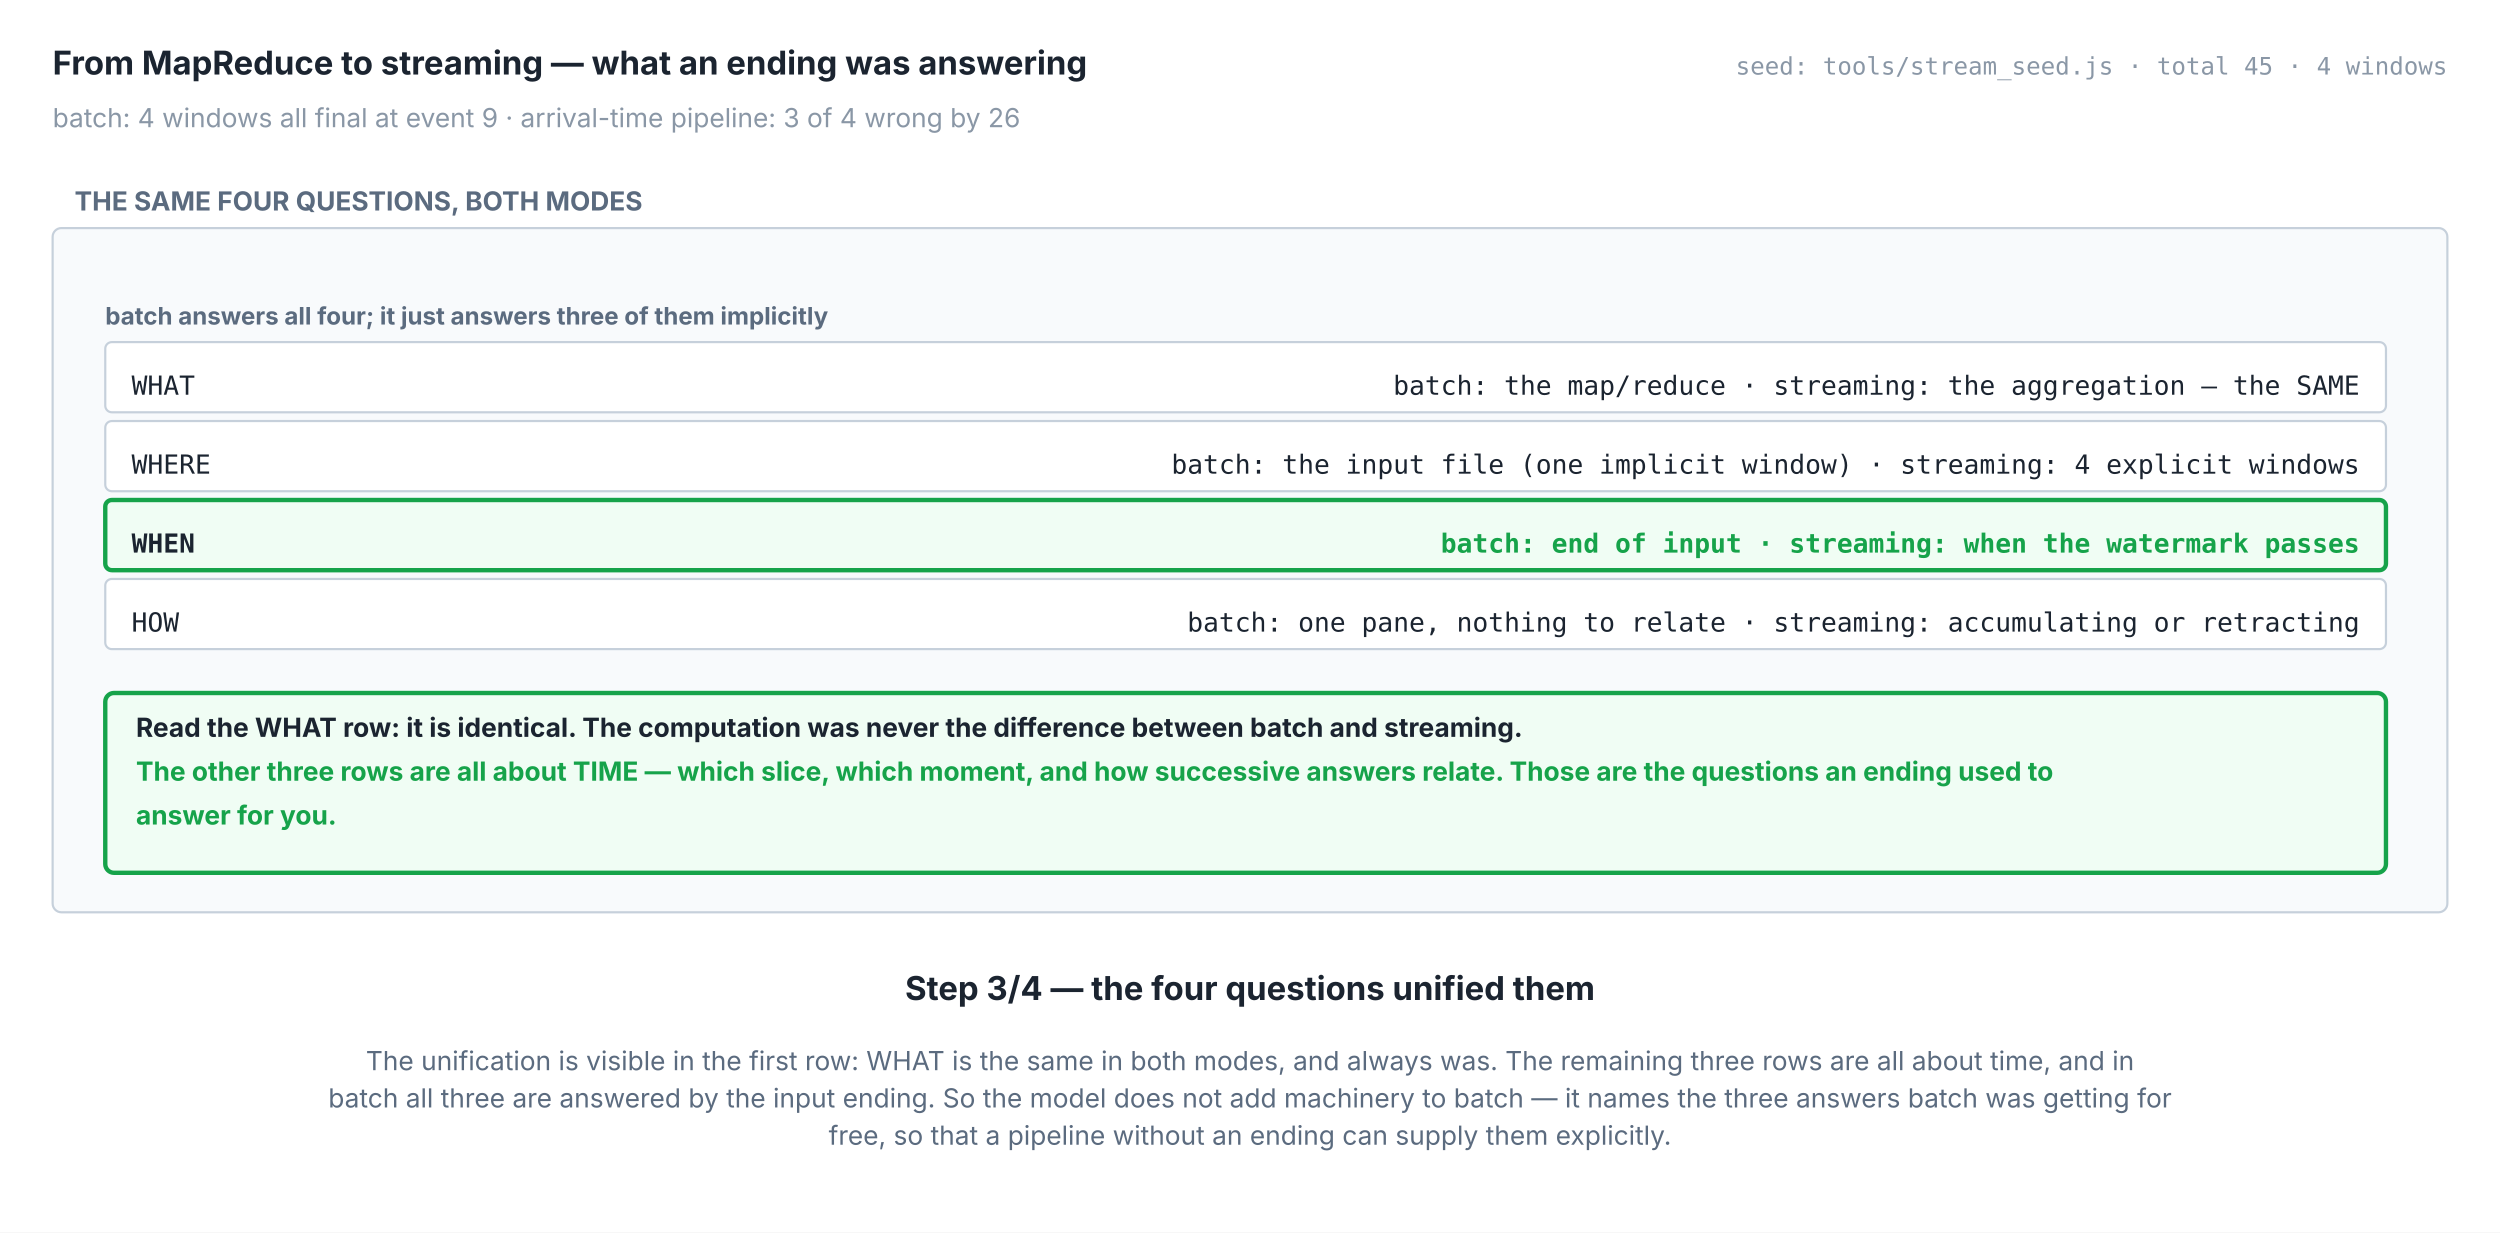
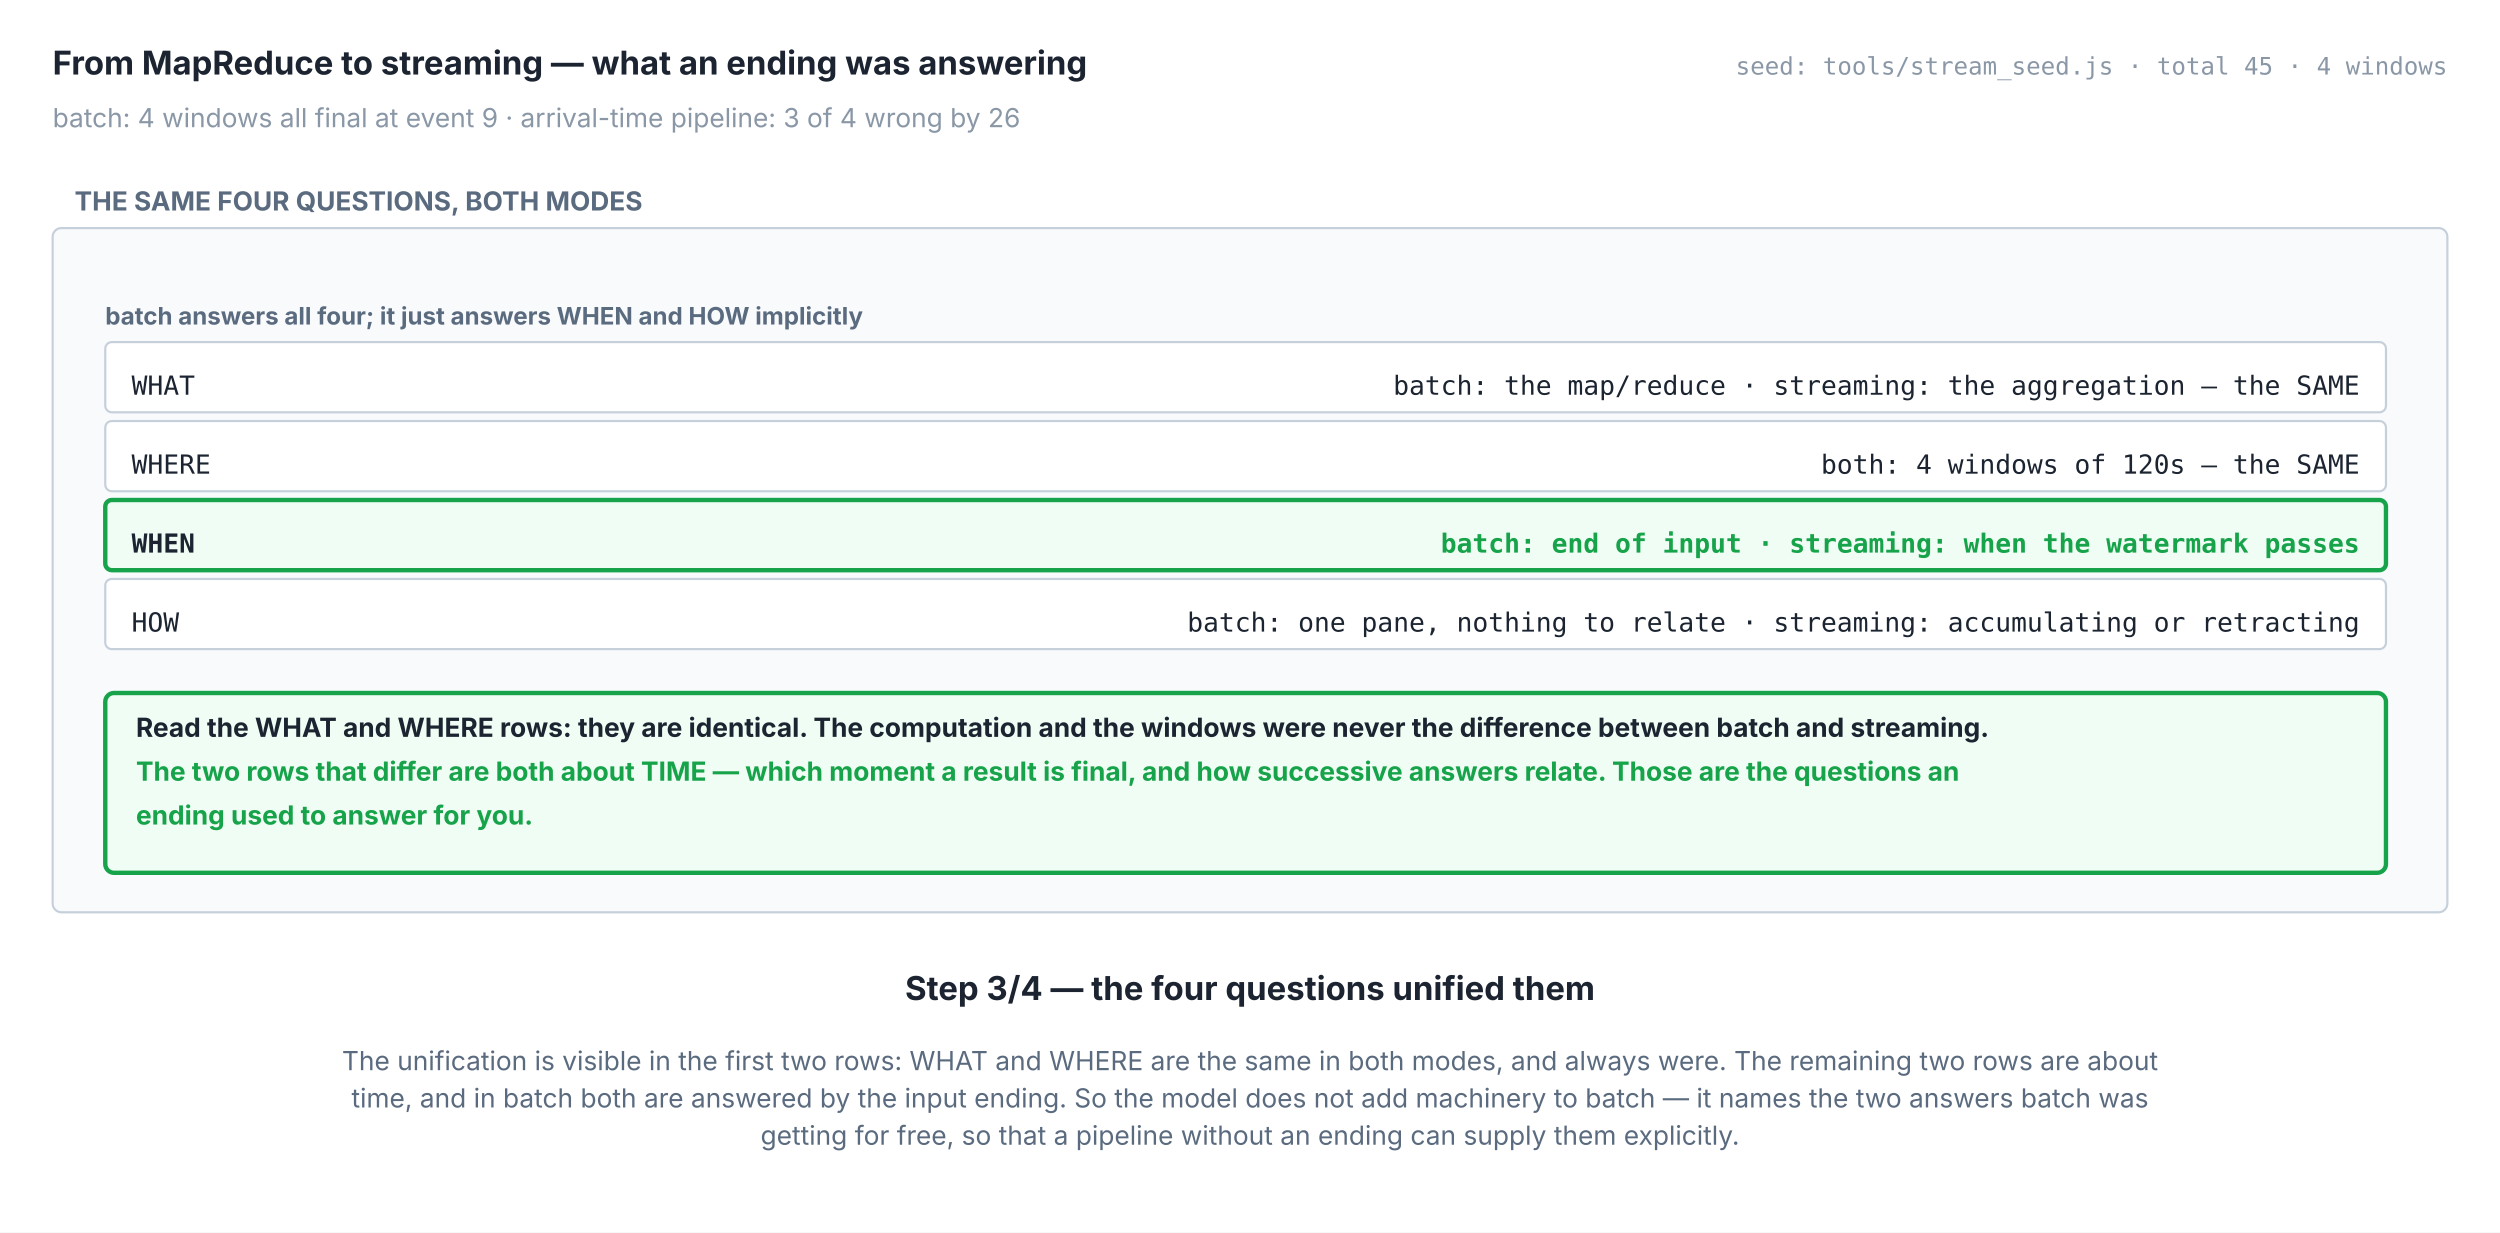
<svg xmlns="http://www.w3.org/2000/svg" viewBox="0 0 1140 562" width="1140" height="562" role="img" aria-label="the four questions unified them">
  <rect width="1140" height="562" fill="#ffffff" />
  <text x="24" y="34" font-family="system-ui,-apple-system,Segoe UI,sans-serif" font-size="15" font-weight="700" fill="#1b2430" text-anchor="start">From MapReduce to streaming — what an ending was answering</text>
  <text x="24" y="58" font-family="system-ui,-apple-system,Segoe UI,sans-serif" font-size="12" font-weight="400" fill="#8a97a6" text-anchor="start">batch: 4 windows all final at event 9 · arrival-time pipeline: 3 of 4 wrong by 26</text>
  <text x="1116" y="34" font-family="ui-monospace,SFMono-Regular,Menlo,Consolas,monospace" font-size="11" font-weight="400" fill="#8a97a6" text-anchor="end">seed: tools/stream_seed.js · total 45 · 4 windows</text>
  <rect x="24" y="104" width="1092" height="312" rx="4" fill="#f8fafc" stroke="#c6d0db" stroke-width="1" />
  <text x="34" y="96" font-family="system-ui,-apple-system,Segoe UI,sans-serif" font-size="12" font-weight="700" fill="#5b6b7f" text-anchor="start">THE SAME FOUR QUESTIONS, BOTH MODES</text>
-   <text x="48" y="148" font-family="system-ui,-apple-system,Segoe UI,sans-serif" font-size="11" font-weight="700" fill="#5b6b7f" text-anchor="start">batch answers all four; it just answers three of them implicitly</text>
+   <text x="48" y="148" font-family="system-ui,-apple-system,Segoe UI,sans-serif" font-size="11" font-weight="700" fill="#5b6b7f" text-anchor="start">batch answers all four; it just answers WHEN and HOW implicitly</text>
  <rect x="48" y="156" width="1040" height="32" rx="3" fill="#ffffff" stroke="#c6d0db" stroke-width="1" />
  <text x="60" y="180" font-family="ui-monospace,SFMono-Regular,Menlo,Consolas,monospace" font-size="12" font-weight="400" fill="#1b2430" text-anchor="start">WHAT</text>
  <text x="1076" y="180" font-family="ui-monospace,SFMono-Regular,Menlo,Consolas,monospace" font-size="12" font-weight="400" fill="#1b2430" text-anchor="end">batch: the map/reduce · streaming: the aggregation — the SAME</text>
  <rect x="48" y="192" width="1040" height="32" rx="3" fill="#ffffff" stroke="#c6d0db" stroke-width="1" />
  <text x="60" y="216" font-family="ui-monospace,SFMono-Regular,Menlo,Consolas,monospace" font-size="12" font-weight="400" fill="#1b2430" text-anchor="start">WHERE</text>
-   <text x="1076" y="216" font-family="ui-monospace,SFMono-Regular,Menlo,Consolas,monospace" font-size="12" font-weight="400" fill="#1b2430" text-anchor="end">batch: the input file (one implicit window) · streaming: 4 explicit windows</text>
+   <text x="1076" y="216" font-family="ui-monospace,SFMono-Regular,Menlo,Consolas,monospace" font-size="12" font-weight="400" fill="#1b2430" text-anchor="end">both: 4 windows of 120s — the SAME</text>
  <rect x="48" y="228" width="1040" height="32" rx="3" fill="#f0fdf4" stroke="#16a34a" stroke-width="2" />
  <text x="60" y="252" font-family="ui-monospace,SFMono-Regular,Menlo,Consolas,monospace" font-size="12" font-weight="700" fill="#1b2430" text-anchor="start">WHEN</text>
  <text x="1076" y="252" font-family="ui-monospace,SFMono-Regular,Menlo,Consolas,monospace" font-size="12" font-weight="700" fill="#16a34a" text-anchor="end">batch: end of input · streaming: when the watermark passes</text>
  <rect x="48" y="264" width="1040" height="32" rx="3" fill="#ffffff" stroke="#c6d0db" stroke-width="1" />
  <text x="60" y="288" font-family="ui-monospace,SFMono-Regular,Menlo,Consolas,monospace" font-size="12" font-weight="400" fill="#1b2430" text-anchor="start">HOW</text>
  <text x="1076" y="288" font-family="ui-monospace,SFMono-Regular,Menlo,Consolas,monospace" font-size="12" font-weight="400" fill="#1b2430" text-anchor="end">batch: one pane, nothing to relate · streaming: accumulating or retracting</text>
  <rect x="48" y="316" width="1040" height="82" rx="4" fill="#f0fdf4" stroke="#16a34a" stroke-width="2" />
-   <text x="62" y="336" font-family="system-ui,-apple-system,Segoe UI,sans-serif" font-size="12" font-weight="700" fill="#1b2430" text-anchor="start">Read the WHAT row: it is identical. The computation was never the difference between batch and streaming.</text>
-   <text x="62" y="356" font-family="system-ui,-apple-system,Segoe UI,sans-serif" font-size="12" font-weight="700" fill="#16a34a" text-anchor="start">The other three rows are all about TIME — which slice, which moment, and how successive answers relate. Those are the questions an ending used to</text>
-   <text x="62" y="376" font-family="system-ui,-apple-system,Segoe UI,sans-serif" font-size="12" font-weight="700" fill="#16a34a" text-anchor="start">answer for you.</text>
+   <text x="62" y="336" font-family="system-ui,-apple-system,Segoe UI,sans-serif" font-size="12" font-weight="700" fill="#1b2430" text-anchor="start">Read the WHAT and WHERE rows: they are identical. The computation and the windows were never the difference between batch and streaming.</text>
+   <text x="62" y="356" font-family="system-ui,-apple-system,Segoe UI,sans-serif" font-size="12" font-weight="700" fill="#16a34a" text-anchor="start">The two rows that differ are both about TIME — which moment a result is final, and how successive answers relate. Those are the questions an</text>
+   <text x="62" y="376" font-family="system-ui,-apple-system,Segoe UI,sans-serif" font-size="12" font-weight="700" fill="#16a34a" text-anchor="start">ending used to answer for you.</text>
  <text x="570" y="456" font-family="system-ui,-apple-system,Segoe UI,sans-serif" font-size="15" font-weight="700" fill="#1b2430" text-anchor="middle">Step 3/4 — the four questions unified them</text>
-   <text x="570" y="488" font-family="system-ui,-apple-system,Segoe UI,sans-serif" font-size="12" font-weight="400" fill="#5b6b7f" text-anchor="middle">The unification is visible in the first row: WHAT is the same in both modes, and always was. The remaining three rows are all about time, and in</text>
-   <text x="570" y="505" font-family="system-ui,-apple-system,Segoe UI,sans-serif" font-size="12" font-weight="400" fill="#5b6b7f" text-anchor="middle">batch all three are answered by the input ending. So the model does not add machinery to batch — it names the three answers batch was getting for</text>
-   <text x="570" y="522" font-family="system-ui,-apple-system,Segoe UI,sans-serif" font-size="12" font-weight="400" fill="#5b6b7f" text-anchor="middle">free, so that a pipeline without an ending can supply them explicitly.</text>
+   <text x="570" y="488" font-family="system-ui,-apple-system,Segoe UI,sans-serif" font-size="12" font-weight="400" fill="#5b6b7f" text-anchor="middle">The unification is visible in the first two rows: WHAT and WHERE are the same in both modes, and always were. The remaining two rows are about</text>
+   <text x="570" y="505" font-family="system-ui,-apple-system,Segoe UI,sans-serif" font-size="12" font-weight="400" fill="#5b6b7f" text-anchor="middle">time, and in batch both are answered by the input ending. So the model does not add machinery to batch — it names the two answers batch was</text>
+   <text x="570" y="522" font-family="system-ui,-apple-system,Segoe UI,sans-serif" font-size="12" font-weight="400" fill="#5b6b7f" text-anchor="middle">getting for free, so that a pipeline without an ending can supply them explicitly.</text>
</svg>
